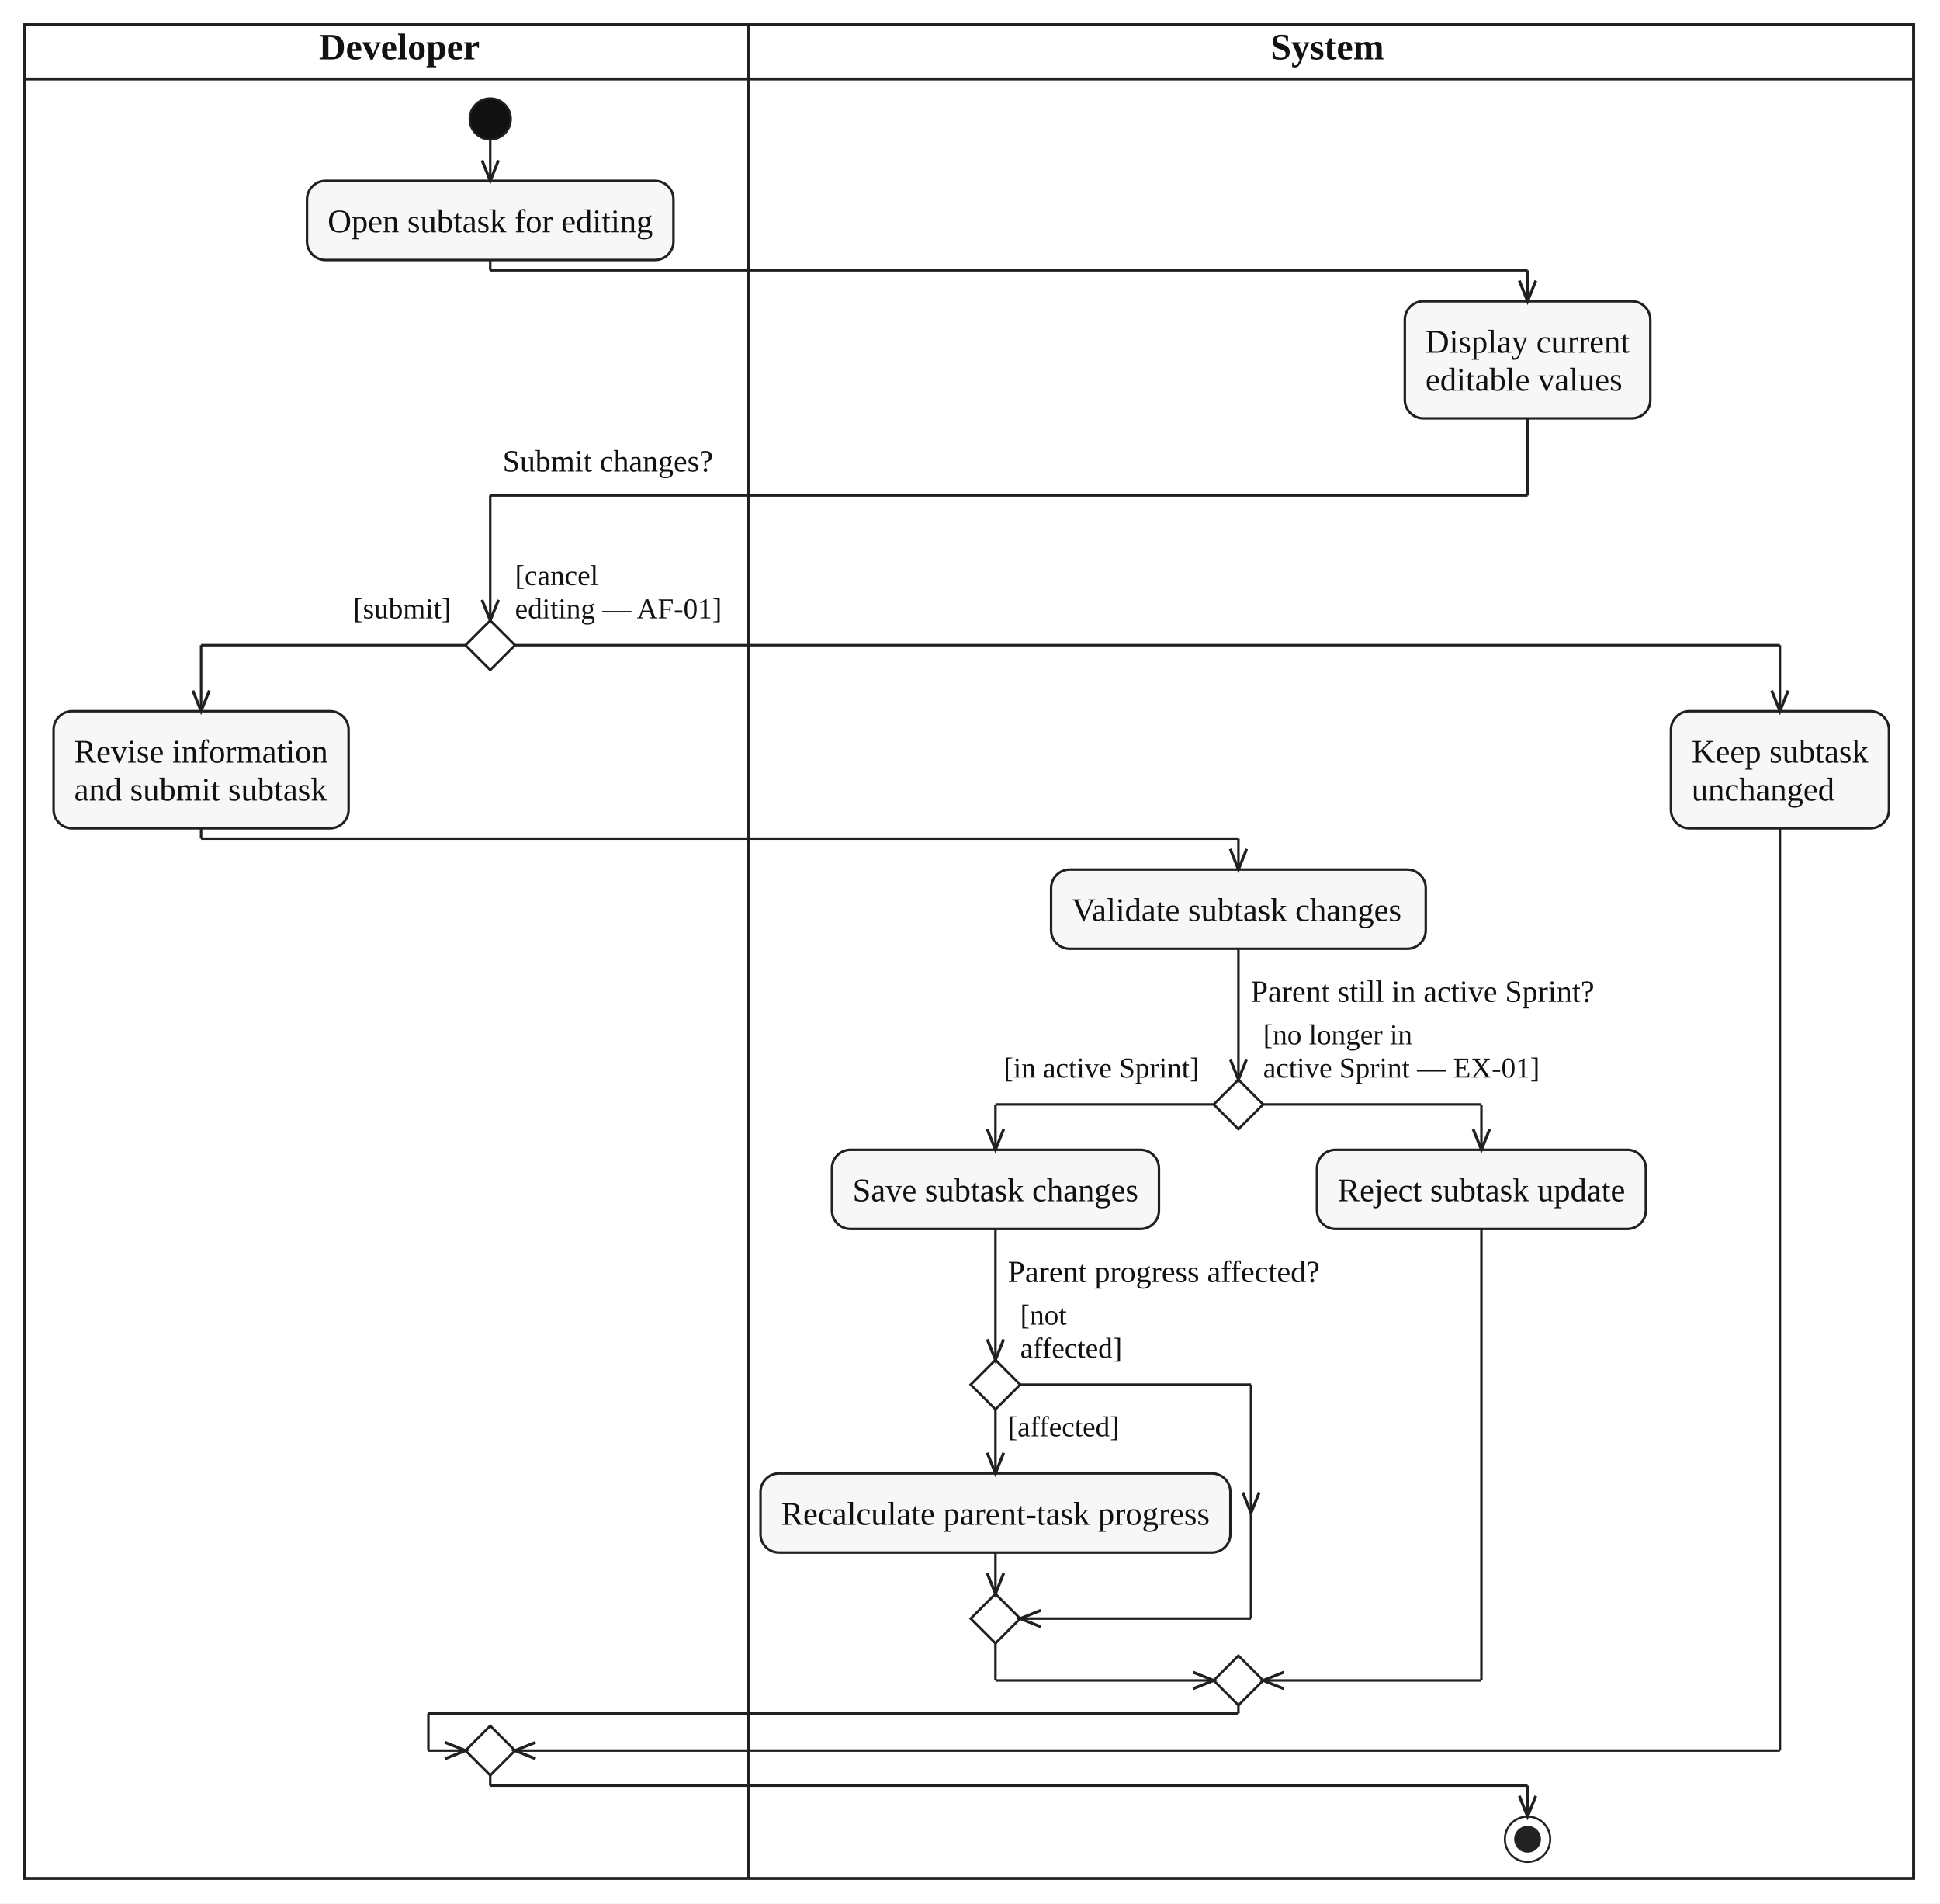
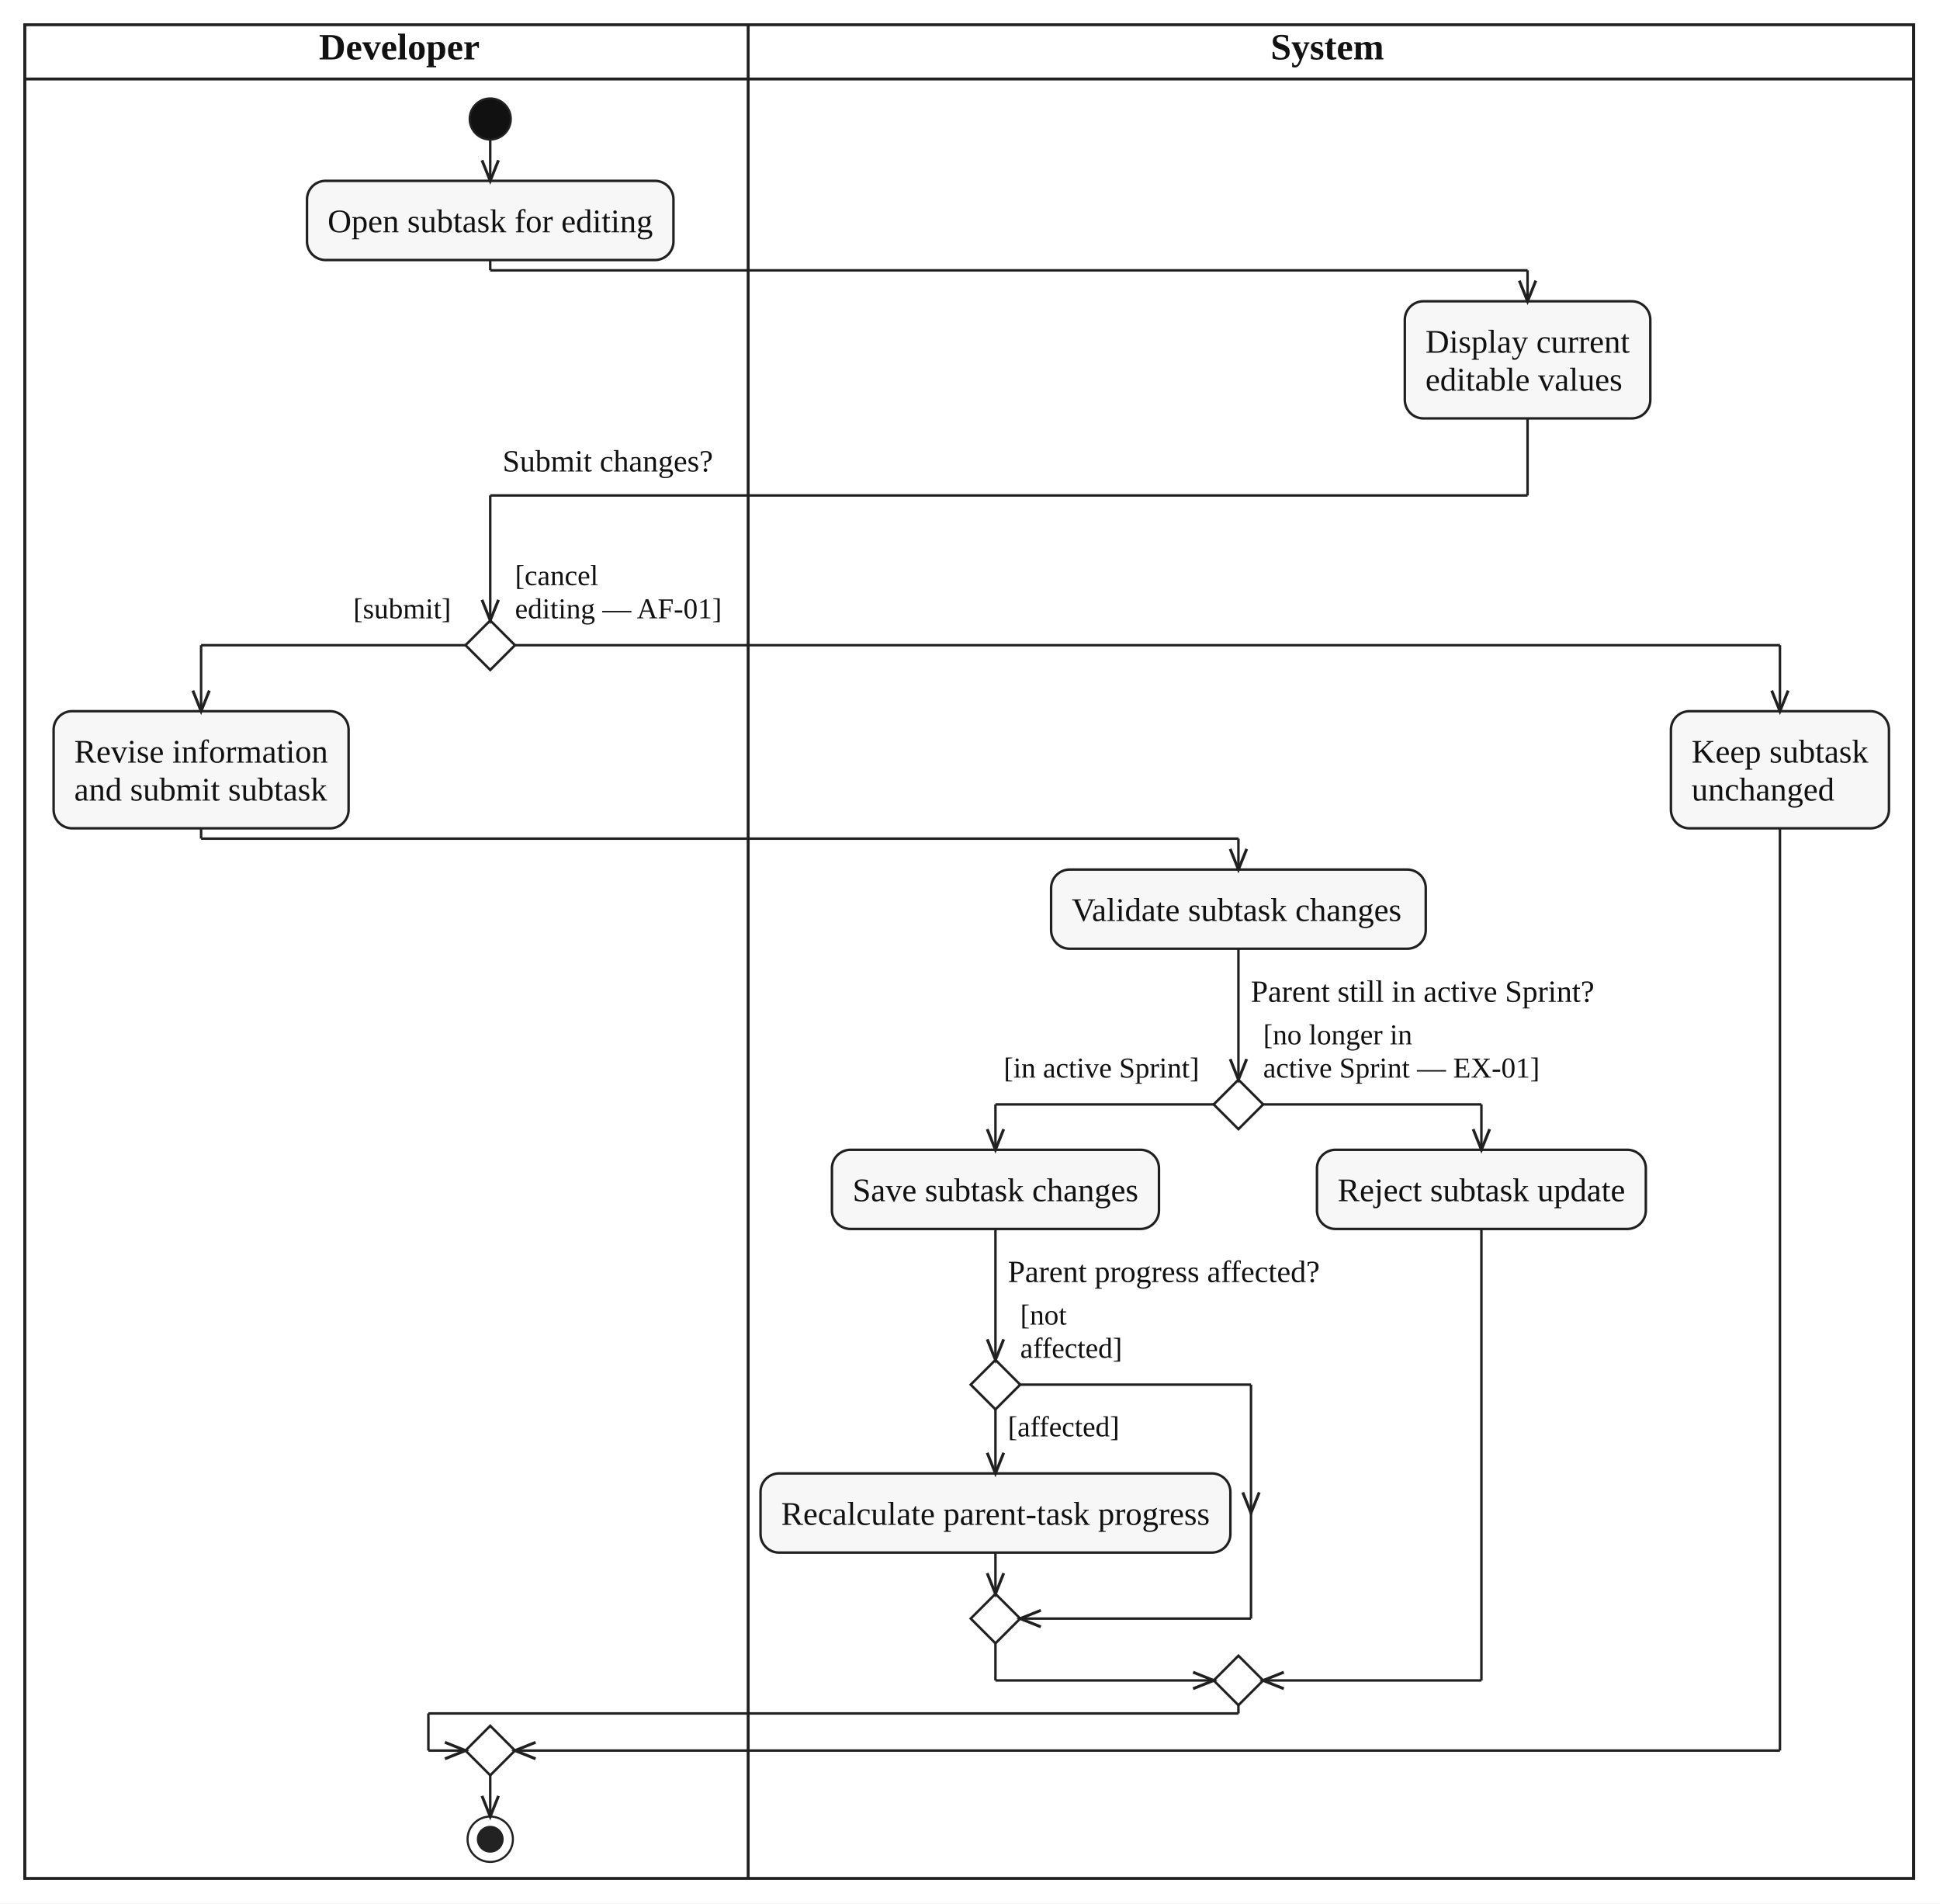
<svg xmlns="http://www.w3.org/2000/svg" contentStyleType="text/css" height="923px" preserveAspectRatio="none" style="width:941px;height:923px;background:#FFFFFF;" version="1.1" viewBox="-5 0.394 941 923" width="941px" zoomAndPan="magnify" data-pres-formatted="1">
  <rect id="pres-background" x="-5" y="0.394" width="941" height="923" fill="#FFFFFF" stroke="none" />
  <defs />
  <g>
    <rect fill="#FFFFFF" height="30.698" style="stroke:#FFFFFF;stroke-width:1.0;" width="901.494" x="15" y="12.394" />
    <ellipse cx="232.789" cy="58.092" fill="#111111" rx="10" ry="10" style="stroke:#222222;stroke-width:1.0;" />
    <rect fill="#F7F7F7" height="38.398" rx="9" ry="9" style="stroke:#202020;stroke-width:1.2;" width="177.75" x="143.914" y="88.092" />
    <text fill="#111111" font-family="Times New Roman" font-size="16" lengthAdjust="spacing" textLength="157.75" x="153.914" y="113.029">Open subtask for editing</text>
    <polygon fill="#FFFFFF" points="232.789,301.274,244.789,313.274,232.789,325.274,220.789,313.274,232.789,301.274" style="stroke:#202020;stroke-width:1.2;" />
    <text fill="#111111" font-family="Times New Roman" font-size="15" lengthAdjust="spacing" textLength="102.063" x="238.789" y="229.036">Submit changes?</text>
    <text fill="#111111" font-family="Times New Roman" font-size="15" lengthAdjust="spacing" textLength="3.75" x="238.789" y="246.284"> </text>
    <text fill="#111111" font-family="Times New Roman" font-size="15" lengthAdjust="spacing" textLength="3.75" x="238.789" y="263.533"> </text>
    <text fill="#111111" font-family="Times New Roman" font-size="15" lengthAdjust="spacing" textLength="3.75" x="238.789" y="280.781"> </text>
    <text fill="#111111" font-family="Times New Roman" font-size="15" lengthAdjust="spacing" textLength="3.75" x="238.789" y="298.03"> </text>
    <text fill="#111111" font-family="Times New Roman" font-size="14" lengthAdjust="spacing" textLength="54.441" x="166.348" y="300.246">[submit]  </text>
    <text fill="#111111" font-family="Times New Roman" font-size="6" lengthAdjust="spacing" textLength="1.5" x="166.348" y="308.876"> </text>
    <text fill="#111111" font-family="Times New Roman" font-size="14" lengthAdjust="spacing" textLength="47.407" x="244.789" y="284.147">  [cancel</text>
    <text fill="#111111" font-family="Times New Roman" font-size="14" lengthAdjust="spacing" textLength="108.103" x="244.789" y="300.246">  editing — AF-01]</text>
    <text fill="#111111" font-family="Times New Roman" font-size="6" lengthAdjust="spacing" textLength="1.5" x="244.789" y="308.876"> </text>
    <rect fill="#F7F7F7" height="56.797" rx="9" ry="9" style="stroke:#202020;stroke-width:1.2;" width="143.086" x="21" y="345.274" />
    <text fill="#111111" font-family="Times New Roman" font-size="16" lengthAdjust="spacing" textLength="123.086" x="31" y="370.212">Revise information</text>
    <text fill="#111111" font-family="Times New Roman" font-size="16" lengthAdjust="spacing" textLength="122.664" x="31" y="388.61">and submit subtask</text>
    <polygon fill="#FFFFFF" points="232.789,837.296,244.789,849.296,232.789,861.296,220.789,849.296,232.789,837.296" style="stroke:#202020;stroke-width:1.2;" />
+     <ellipse cx="232.789" cy="892.296" fill="none" rx="11" ry="11" style="stroke:#222222;stroke-width:1.0;" />
+     <ellipse cx="232.789" cy="892.296" fill="#222222" rx="6" ry="6" style="stroke:#222222;stroke-width:1.0;" />
    <line style="stroke:#202020;stroke-width:1.4;" x1="7" x2="7" y1="12.394" y2="911.296" />
    <rect fill="#F7F7F7" height="56.797" rx="9" ry="9" style="stroke:#202020;stroke-width:1.2;" width="119.078" x="676.408" y="146.49" />
    <text fill="#111111" font-family="Times New Roman" font-size="16" lengthAdjust="spacing" textLength="99.078" x="686.408" y="171.428">Display current</text>
    <text fill="#111111" font-family="Times New Roman" font-size="16" lengthAdjust="spacing" textLength="95.516" x="686.408" y="189.826">editable values</text>
    <rect fill="#F7F7F7" height="38.398" rx="9" ry="9" style="stroke:#202020;stroke-width:1.2;" width="181.727" x="504.838" y="422.071" />
    <text fill="#111111" font-family="Times New Roman" font-size="16" lengthAdjust="spacing" textLength="161.727" x="514.838" y="447.009">Validate subtask changes</text>
    <polygon fill="#FFFFFF" points="595.701,523.96,607.701,535.96,595.701,547.96,583.701,535.96,595.701,523.96" style="stroke:#202020;stroke-width:1.2;" />
    <text fill="#111111" font-family="Times New Roman" font-size="15" lengthAdjust="spacing" textLength="166.633" x="601.701" y="486.218">Parent still in active Sprint?</text>
    <text fill="#111111" font-family="Times New Roman" font-size="15" lengthAdjust="spacing" textLength="3.75" x="601.701" y="503.467"> </text>
    <text fill="#111111" font-family="Times New Roman" font-size="15" lengthAdjust="spacing" textLength="3.75" x="601.701" y="520.715"> </text>
    <text fill="#111111" font-family="Times New Roman" font-size="14" lengthAdjust="spacing" textLength="101.862" x="481.839" y="522.932">[in active Sprint]  </text>
    <text fill="#111111" font-family="Times New Roman" font-size="6" lengthAdjust="spacing" textLength="1.5" x="481.839" y="531.562"> </text>
    <text fill="#111111" font-family="Times New Roman" font-size="14" lengthAdjust="spacing" textLength="79.317" x="607.701" y="506.833">  [no longer in</text>
    <text fill="#111111" font-family="Times New Roman" font-size="14" lengthAdjust="spacing" textLength="141.135" x="607.701" y="522.932">  active Sprint — EX-01]</text>
    <text fill="#111111" font-family="Times New Roman" font-size="6" lengthAdjust="spacing" textLength="1.5" x="607.701" y="531.562"> </text>
    <rect fill="#F7F7F7" height="38.398" rx="9" ry="9" style="stroke:#202020;stroke-width:1.2;" width="158.633" x="398.529" y="557.96" />
    <text fill="#111111" font-family="Times New Roman" font-size="16" lengthAdjust="spacing" textLength="138.633" x="408.529" y="582.898">Save subtask changes</text>
    <rect fill="#F7F7F7" height="38.398" rx="9" ry="9" style="stroke:#202020;stroke-width:1.2;" width="227.906" x="363.893" y="714.898" />
    <text fill="#111111" font-family="Times New Roman" font-size="16" lengthAdjust="spacing" textLength="207.906" x="373.893" y="739.835">Recalculate parent-task progress</text>
    <polygon fill="#FFFFFF" points="477.846,659.849,489.846,671.849,477.846,683.849,465.846,671.849,477.846,659.849" style="stroke:#202020;stroke-width:1.2;" />
    <text fill="#111111" font-family="Times New Roman" font-size="15" lengthAdjust="spacing" textLength="151.589" x="483.846" y="622.107">Parent progress affected?</text>
    <text fill="#111111" font-family="Times New Roman" font-size="15" lengthAdjust="spacing" textLength="3.75" x="483.846" y="639.356"> </text>
    <text fill="#111111" font-family="Times New Roman" font-size="15" lengthAdjust="spacing" textLength="3.75" x="483.846" y="656.604"> </text>
    <text fill="#111111" font-family="Times New Roman" font-size="14" lengthAdjust="spacing" textLength="61.394" x="483.846" y="696.919">[affected]  </text>
    <text fill="#111111" font-family="Times New Roman" font-size="6" lengthAdjust="spacing" textLength="1.5" x="483.846" y="705.549"> </text>
    <text fill="#111111" font-family="Times New Roman" font-size="14" lengthAdjust="spacing" textLength="29.552" x="489.846" y="642.722">  [not</text>
    <text fill="#111111" font-family="Times New Roman" font-size="14" lengthAdjust="spacing" textLength="56.731" x="489.846" y="658.82">  affected]</text>
    <text fill="#111111" font-family="Times New Roman" font-size="6" lengthAdjust="spacing" textLength="1.5" x="489.846" y="667.45"> </text>
    <polygon fill="#FFFFFF" points="477.846,773.296,489.846,785.296,477.846,797.296,465.846,785.296,477.846,773.296" style="stroke:#202020;stroke-width:1.2;" />
    <rect fill="#F7F7F7" height="38.398" rx="9" ry="9" style="stroke:#202020;stroke-width:1.2;" width="159.516" x="633.799" y="557.96" />
    <text fill="#111111" font-family="Times New Roman" font-size="16" lengthAdjust="spacing" textLength="139.516" x="643.799" y="582.898">Reject subtask update</text>
    <polygon fill="#FFFFFF" points="595.701,803.296,607.701,815.296,595.701,827.296,583.701,815.296,595.701,803.296" style="stroke:#202020;stroke-width:1.2;" />
    <rect fill="#F7F7F7" height="56.797" rx="9" ry="9" style="stroke:#202020;stroke-width:1.2;" width="105.758" x="805.486" y="345.274" />
    <text fill="#111111" font-family="Times New Roman" font-size="16" lengthAdjust="spacing" textLength="85.758" x="815.486" y="370.212">Keep subtask</text>
    <text fill="#111111" font-family="Times New Roman" font-size="16" lengthAdjust="spacing" textLength="69.305" x="815.486" y="388.61">unchanged</text>
-     <ellipse cx="735.947" cy="892.296" fill="none" rx="11" ry="11" style="stroke:#222222;stroke-width:1.0;" />
-     <ellipse cx="735.947" cy="892.296" fill="#222222" rx="6" ry="6" style="stroke:#222222;stroke-width:1.0;" />
    <line style="stroke:#202020;stroke-width:1.4;" x1="357.893" x2="357.893" y1="12.394" y2="911.296" />
    <line style="stroke:#202020;stroke-width:1.4;" x1="923.244" x2="923.244" y1="12.394" y2="911.296" />
    <line style="stroke:#202020;stroke-width:1.2;" x1="232.789" x2="232.789" y1="68.092" y2="88.092" />
    <polyline points="228.789,78.092 232.789,88.092 236.789,78.092" fill="none" stroke="#202020" stroke-width="1.4" stroke-linejoin="miter" stroke-linecap="butt" class="open-arrowhead" />
    <line style="stroke:#202020;stroke-width:1.2;" x1="220.789" x2="92.543" y1="313.274" y2="313.274" />
    <line style="stroke:#202020;stroke-width:1.2;" x1="92.543" x2="92.543" y1="313.274" y2="345.274" />
    <polyline points="88.543,335.274 92.543,345.274 96.543,335.274" fill="none" stroke="#202020" stroke-width="1.4" stroke-linejoin="miter" stroke-linecap="butt" class="open-arrowhead" />
+     <line style="stroke:#202020;stroke-width:1.2;" x1="232.789" x2="232.789" y1="861.296" y2="881.296" />
+     <polyline points="228.789,871.296 232.789,881.296 236.789,871.296" fill="none" stroke="#202020" stroke-width="1.4" stroke-linejoin="miter" stroke-linecap="butt" class="open-arrowhead" />
    <line style="stroke:#202020;stroke-width:1.2;" x1="477.846" x2="477.846" y1="683.849" y2="714.898" />
    <polyline points="473.846,704.898 477.846,714.898 481.846,704.898" fill="none" stroke="#202020" stroke-width="1.4" stroke-linejoin="miter" stroke-linecap="butt" class="open-arrowhead" />
    <line style="stroke:#202020;stroke-width:1.2;" x1="489.846" x2="601.799" y1="671.849" y2="671.849" />
    <polyline points="597.799,724.097 601.799,734.097 605.799,724.097" fill="none" stroke="#202020" stroke-width="1.4" stroke-linejoin="miter" stroke-linecap="butt" class="open-arrowhead" />
    <line style="stroke:#202020;stroke-width:1.2;" x1="601.799" x2="601.799" y1="671.849" y2="785.296" />
    <line style="stroke:#202020;stroke-width:1.2;" x1="601.799" x2="489.846" y1="785.296" y2="785.296" />
    <polyline points="499.846,781.296 489.846,785.296 499.846,789.296" fill="none" stroke="#202020" stroke-width="1.4" stroke-linejoin="miter" stroke-linecap="butt" class="open-arrowhead" />
    <line style="stroke:#202020;stroke-width:1.2;" x1="477.846" x2="477.846" y1="753.296" y2="773.296" />
    <polyline points="473.846,763.296 477.846,773.296 481.846,763.296" fill="none" stroke="#202020" stroke-width="1.4" stroke-linejoin="miter" stroke-linecap="butt" class="open-arrowhead" />
    <line style="stroke:#202020;stroke-width:1.2;" x1="477.846" x2="477.846" y1="596.358" y2="659.849" />
    <polyline points="473.846,649.849 477.846,659.849 481.846,649.849" fill="none" stroke="#202020" stroke-width="1.4" stroke-linejoin="miter" stroke-linecap="butt" class="open-arrowhead" />
    <line style="stroke:#202020;stroke-width:1.2;" x1="583.701" x2="477.846" y1="535.96" y2="535.96" />
    <line style="stroke:#202020;stroke-width:1.2;" x1="477.846" x2="477.846" y1="535.96" y2="557.96" />
    <polyline points="473.846,547.96 477.846,557.96 481.846,547.96" fill="none" stroke="#202020" stroke-width="1.4" stroke-linejoin="miter" stroke-linecap="butt" class="open-arrowhead" />
    <line style="stroke:#202020;stroke-width:1.2;" x1="607.701" x2="713.557" y1="535.96" y2="535.96" />
    <line style="stroke:#202020;stroke-width:1.2;" x1="713.557" x2="713.557" y1="535.96" y2="557.96" />
    <polyline points="709.557,547.96 713.557,557.96 717.557,547.96" fill="none" stroke="#202020" stroke-width="1.4" stroke-linejoin="miter" stroke-linecap="butt" class="open-arrowhead" />
    <line style="stroke:#202020;stroke-width:1.2;" x1="477.846" x2="477.846" y1="797.296" y2="815.296" />
    <line style="stroke:#202020;stroke-width:1.2;" x1="477.846" x2="583.701" y1="815.296" y2="815.296" />
    <polyline points="573.701,811.296 583.701,815.296 573.701,819.296" fill="none" stroke="#202020" stroke-width="1.4" stroke-linejoin="miter" stroke-linecap="butt" class="open-arrowhead" />
    <line style="stroke:#202020;stroke-width:1.2;" x1="713.557" x2="713.557" y1="596.358" y2="815.296" />
    <line style="stroke:#202020;stroke-width:1.2;" x1="713.557" x2="607.701" y1="815.296" y2="815.296" />
    <polyline points="617.701,811.296 607.701,815.296 617.701,819.296" fill="none" stroke="#202020" stroke-width="1.4" stroke-linejoin="miter" stroke-linecap="butt" class="open-arrowhead" />
    <line style="stroke:#202020;stroke-width:1.2;" x1="595.701" x2="595.701" y1="460.47" y2="523.96" />
    <polyline points="591.701,513.96 595.701,523.96 599.701,513.96" fill="none" stroke="#202020" stroke-width="1.4" stroke-linejoin="miter" stroke-linecap="butt" class="open-arrowhead" />
    <line style="stroke:#202020;stroke-width:1.2;" x1="232.789" x2="232.789" y1="126.49" y2="131.49" />
    <line style="stroke:#202020;stroke-width:1.2;" x1="232.789" x2="735.947" y1="131.49" y2="131.49" />
    <line style="stroke:#202020;stroke-width:1.2;" x1="735.947" x2="735.947" y1="131.49" y2="146.49" />
    <polyline points="731.947,136.49 735.947,146.49 739.947,136.49" fill="none" stroke="#202020" stroke-width="1.4" stroke-linejoin="miter" stroke-linecap="butt" class="open-arrowhead" />
    <line style="stroke:#202020;stroke-width:1.2;" x1="92.543" x2="92.543" y1="402.071" y2="407.071" />
    <line style="stroke:#202020;stroke-width:1.2;" x1="92.543" x2="595.701" y1="407.071" y2="407.071" />
    <line style="stroke:#202020;stroke-width:1.2;" x1="595.701" x2="595.701" y1="407.071" y2="422.071" />
    <polyline points="591.701,412.071 595.701,422.071 599.701,412.071" fill="none" stroke="#202020" stroke-width="1.4" stroke-linejoin="miter" stroke-linecap="butt" class="open-arrowhead" />
    <line style="stroke:#202020;stroke-width:1.2;" x1="244.789" x2="858.365" y1="313.274" y2="313.274" />
    <line style="stroke:#202020;stroke-width:1.2;" x1="858.365" x2="858.365" y1="313.274" y2="345.274" />
    <polyline points="854.365,335.274 858.365,345.274 862.365,335.274" fill="none" stroke="#202020" stroke-width="1.4" stroke-linejoin="miter" stroke-linecap="butt" class="open-arrowhead" />
    <line style="stroke:#202020;stroke-width:1.2;" x1="595.701" x2="595.701" y1="827.296" y2="831.296" />
    <line style="stroke:#202020;stroke-width:1.2;" x1="595.701" x2="202.789" y1="831.296" y2="831.296" />
    <line style="stroke:#202020;stroke-width:1.2;" x1="202.789" x2="202.789" y1="831.296" y2="849.296" />
    <line style="stroke:#202020;stroke-width:1.2;" x1="202.789" x2="220.789" y1="849.296" y2="849.296" />
    <polyline points="210.789,845.296 220.789,849.296 210.789,853.296" fill="none" stroke="#202020" stroke-width="1.4" stroke-linejoin="miter" stroke-linecap="butt" class="open-arrowhead" />
    <line style="stroke:#202020;stroke-width:1.2;" x1="858.365" x2="858.365" y1="402.071" y2="849.296" />
    <line style="stroke:#202020;stroke-width:1.2;" x1="858.365" x2="244.789" y1="849.296" y2="849.296" />
    <polyline points="254.789,845.296 244.789,849.296 254.789,853.296" fill="none" stroke="#202020" stroke-width="1.4" stroke-linejoin="miter" stroke-linecap="butt" class="open-arrowhead" />
    <line style="stroke:#202020;stroke-width:1.2;" x1="735.947" x2="735.947" y1="203.287" y2="240.653" />
    <line style="stroke:#202020;stroke-width:1.2;" x1="735.947" x2="232.789" y1="240.653" y2="240.653" />
    <line style="stroke:#202020;stroke-width:1.2;" x1="232.789" x2="232.789" y1="240.653" y2="301.274" />
    <polyline points="228.789,291.274 232.789,301.274 236.789,291.274" fill="none" stroke="#202020" stroke-width="1.4" stroke-linejoin="miter" stroke-linecap="butt" class="open-arrowhead" />
-     <line style="stroke:#202020;stroke-width:1.2;" x1="232.789" x2="232.789" y1="861.296" y2="866.296" />
-     <line style="stroke:#202020;stroke-width:1.2;" x1="232.789" x2="735.947" y1="866.296" y2="866.296" />
-     <line style="stroke:#202020;stroke-width:1.2;" x1="735.947" x2="735.947" y1="866.296" y2="881.296" />
-     <polyline points="731.947,871.296 735.947,881.296 739.947,871.296" fill="none" stroke="#202020" stroke-width="1.4" stroke-linejoin="miter" stroke-linecap="butt" class="open-arrowhead" />
    <text fill="#111111" font-family="Times New Roman" font-size="18" font-weight="bold" lengthAdjust="spacing" textLength="77.968" x="149.712" y="29.198">Developer</text>
    <text fill="#111111" font-family="Times New Roman" font-size="7" font-weight="bold" lengthAdjust="spacing" textLength="1.75" x="145.212" y="39.627"> </text>
    <text fill="#111111" font-family="Times New Roman" font-size="18" font-weight="bold" lengthAdjust="spacing" textLength="54.993" x="611.322" y="29.198">System</text>
    <text fill="#111111" font-family="Times New Roman" font-size="7" font-weight="bold" lengthAdjust="spacing" textLength="1.75" x="606.822" y="39.627"> </text>
  </g>
  <g id="pres-frame" fill="none" stroke="#202020" stroke-width="1.4">
    <rect x="7" y="12.394" width="916.244" height="898.903" />
    <line x1="7" x2="923.244" y1="38.698" y2="38.698" />
  </g>
</svg>
